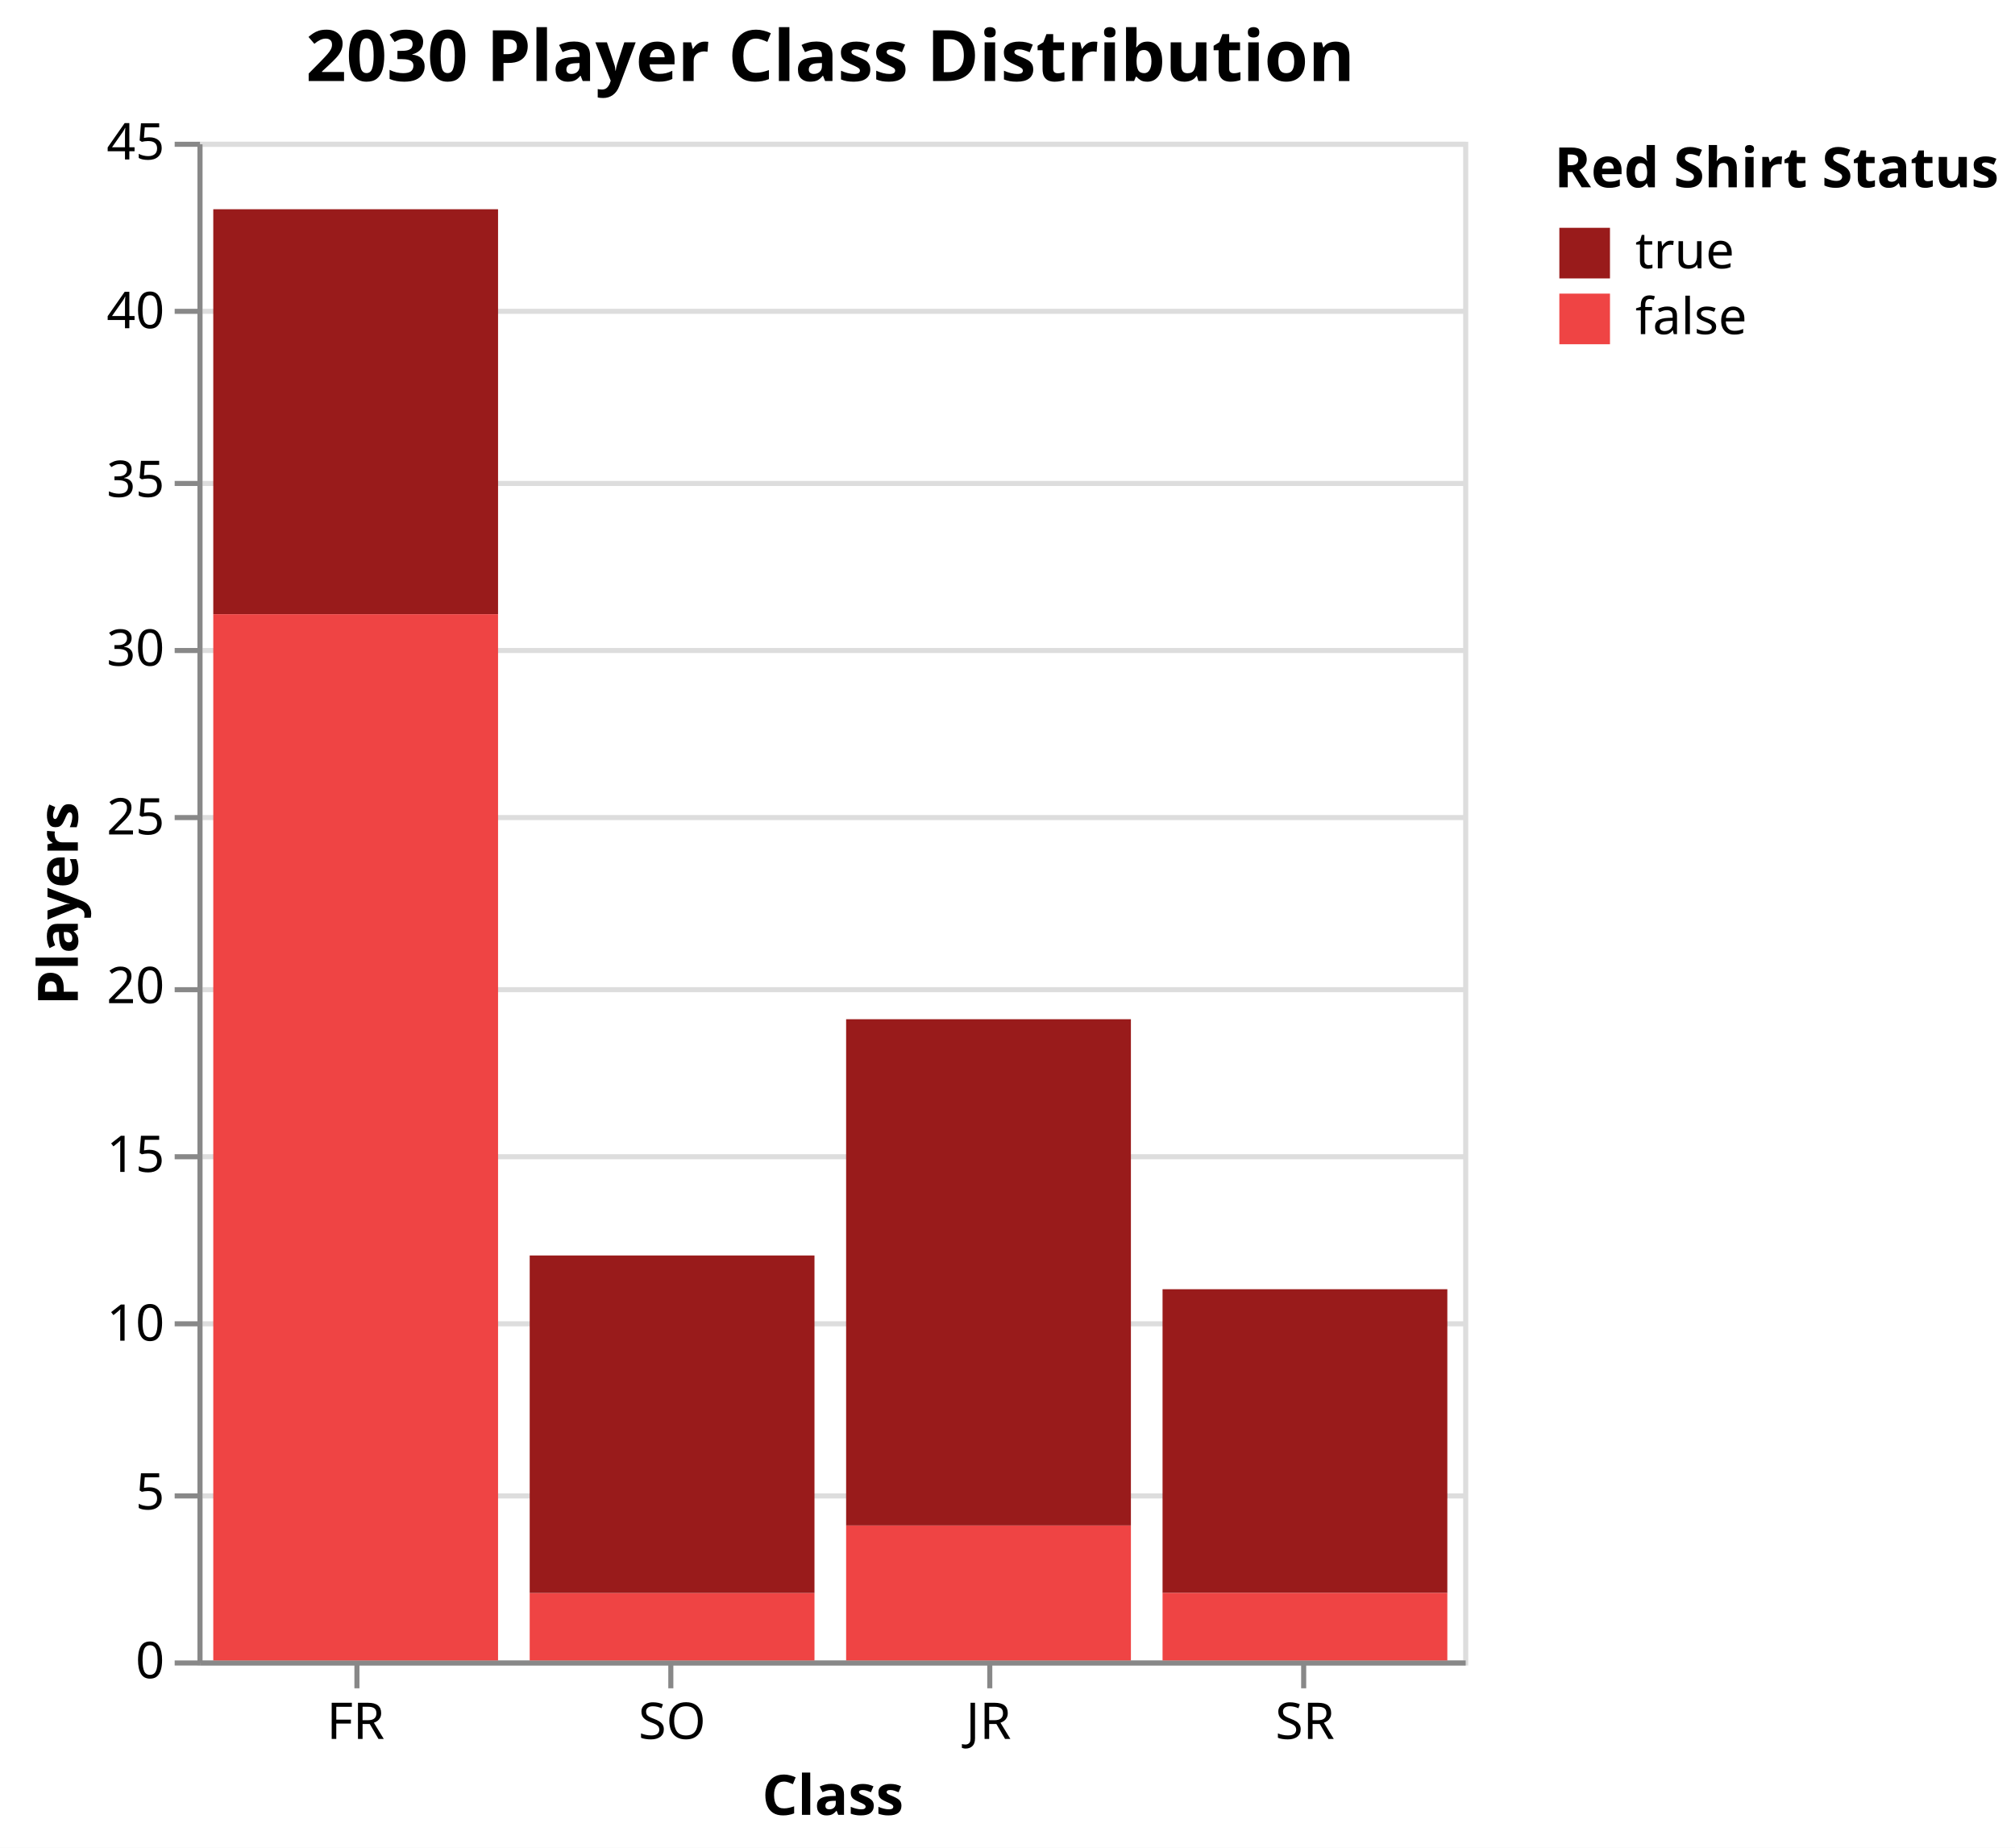
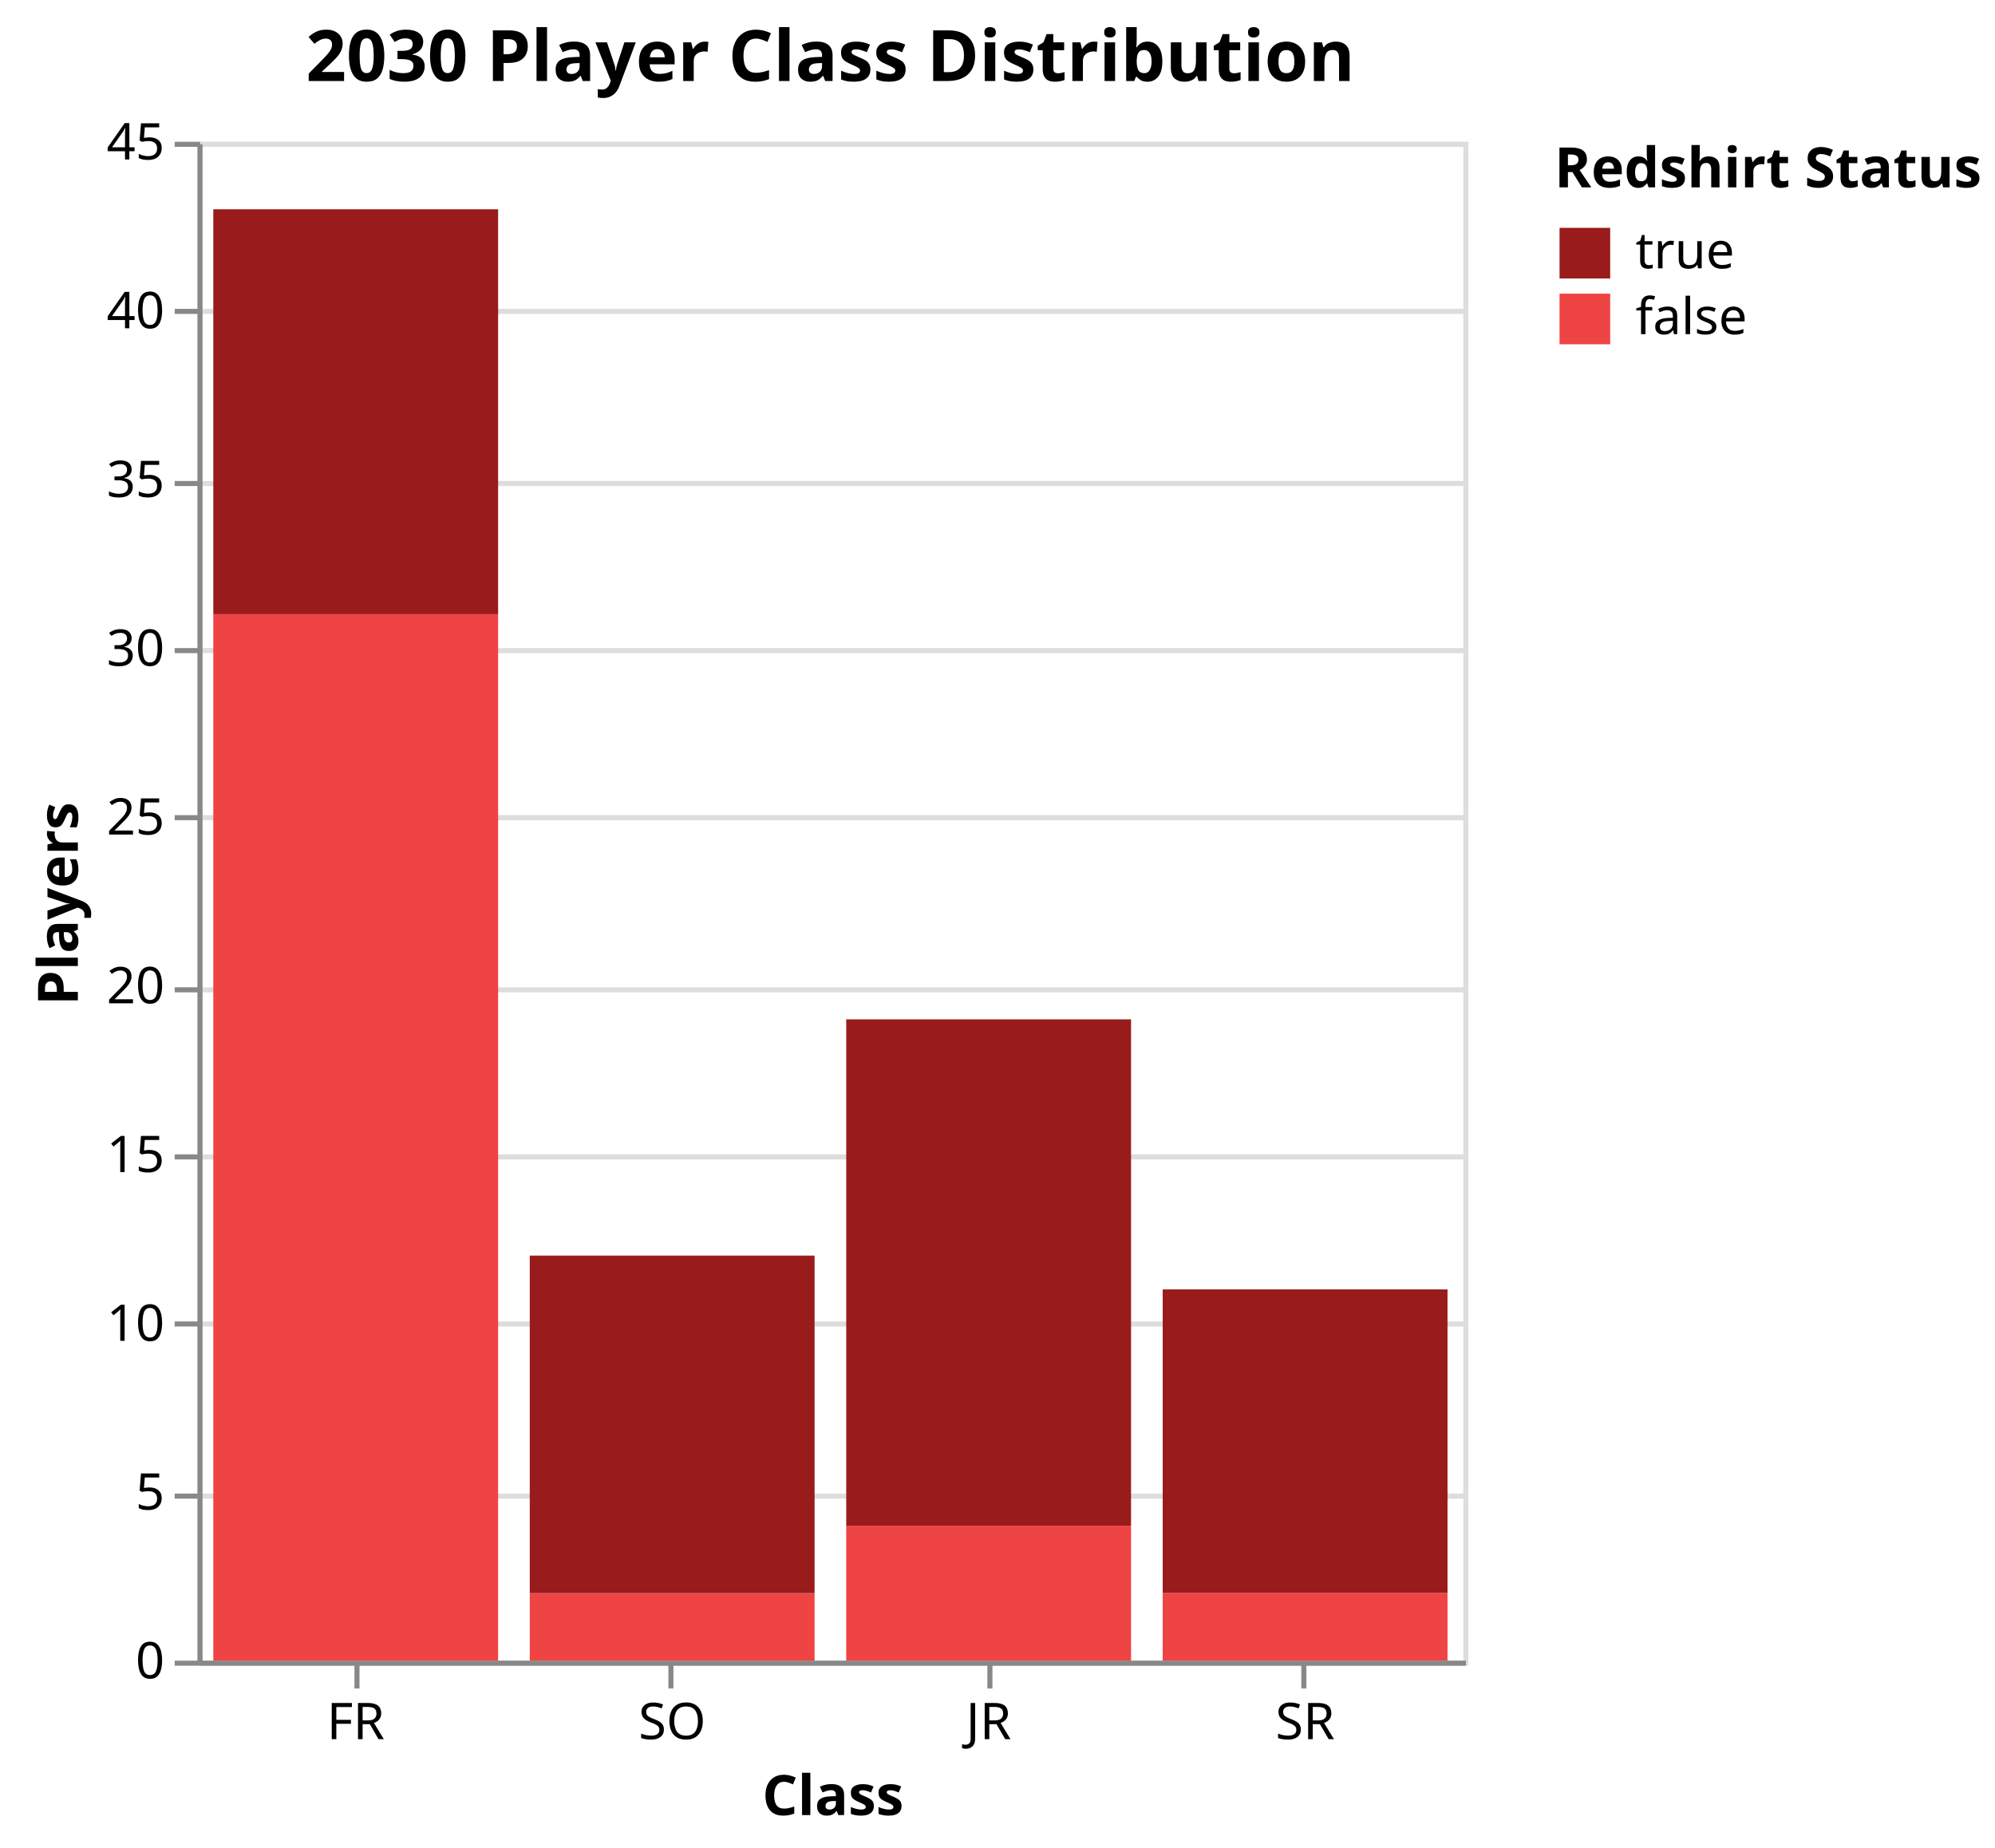
- <svg xmlns="http://www.w3.org/2000/svg" version="1.1" class="marks" width="398" height="365" viewBox="0 0 398 365">
-   <rect width="398" height="365" fill="white" />
+ <svg xmlns="http://www.w3.org/2000/svg" version="1.1" class="marks" width="394" height="365" viewBox="0 0 394 365">
+   <rect width="394" height="365" fill="white" />
  <g fill="none" stroke-miterlimit="10" transform="translate(39,28)">
    <g class="mark-group role-frame root" role="graphics-object" aria-roledescription="group mark container">
      <g transform="translate(0,0)">
        <path class="background" aria-hidden="true" d="M0.5,0.5h250v300h-250Z" stroke="#ddd" />
        <g>
          <g class="mark-group role-axis" aria-hidden="true">
            <g transform="translate(0.5,0.5)">
              <path class="background" aria-hidden="true" d="M0,0h0v0h0Z" pointer-events="none" />
              <g>
                <g class="mark-rule role-axis-grid" pointer-events="none">
                  <line transform="translate(0,300)" x2="250" y2="0" stroke="#ddd" stroke-width="1" opacity="1" />
                  <line transform="translate(0,267)" x2="250" y2="0" stroke="#ddd" stroke-width="1" opacity="1" />
                  <line transform="translate(0,233)" x2="250" y2="0" stroke="#ddd" stroke-width="1" opacity="1" />
                  <line transform="translate(0,200)" x2="250" y2="0" stroke="#ddd" stroke-width="1" opacity="1" />
                  <line transform="translate(0,167)" x2="250" y2="0" stroke="#ddd" stroke-width="1" opacity="1" />
                  <line transform="translate(0,133)" x2="250" y2="0" stroke="#ddd" stroke-width="1" opacity="1" />
                  <line transform="translate(0,100)" x2="250" y2="0" stroke="#ddd" stroke-width="1" opacity="1" />
                  <line transform="translate(0,67)" x2="250" y2="0" stroke="#ddd" stroke-width="1" opacity="1" />
                  <line transform="translate(0,33)" x2="250" y2="0" stroke="#ddd" stroke-width="1" opacity="1" />
                  <line transform="translate(0,0)" x2="250" y2="0" stroke="#ddd" stroke-width="1" opacity="1" />
                </g>
              </g>
              <path class="foreground" aria-hidden="true" d="" pointer-events="none" display="none" />
            </g>
          </g>
          <g class="mark-group role-axis" role="graphics-symbol" aria-roledescription="axis" aria-label="X-axis titled 'Class' for a discrete scale with 4 values: FR, SO, JR, SR">
            <g transform="translate(0.5,300.5)">
              <path class="background" aria-hidden="true" d="M0,0h0v0h0Z" pointer-events="none" />
              <g>
                <g class="mark-rule role-axis-tick" pointer-events="none">
                  <line transform="translate(31,0)" x2="0" y2="5" stroke="#888" stroke-width="1" opacity="1" />
                  <line transform="translate(93,0)" x2="0" y2="5" stroke="#888" stroke-width="1" opacity="1" />
                  <line transform="translate(156,0)" x2="0" y2="5" stroke="#888" stroke-width="1" opacity="1" />
                  <line transform="translate(218,0)" x2="0" y2="5" stroke="#888" stroke-width="1" opacity="1" />
                </g>
                <g class="mark-text role-axis-label" pointer-events="none">
                  <text text-anchor="middle" transform="translate(30.75,15)" font-family="sans-serif" font-size="10px" fill="#000" opacity="1">FR</text>
                  <text text-anchor="middle" transform="translate(93.25,15)" font-family="sans-serif" font-size="10px" fill="#000" opacity="1">SO</text>
                  <text text-anchor="middle" transform="translate(155.75,15)" font-family="sans-serif" font-size="10px" fill="#000" opacity="1">JR</text>
                  <text text-anchor="middle" transform="translate(218.25,15)" font-family="sans-serif" font-size="10px" fill="#000" opacity="1">SR</text>
                </g>
                <g class="mark-rule role-axis-domain" pointer-events="none">
                  <line transform="translate(0,0)" x2="250" y2="0" stroke="#888" stroke-width="1" opacity="1" />
                </g>
                <g class="mark-text role-axis-title" pointer-events="none">
                  <text text-anchor="middle" transform="translate(125,30)" font-family="sans-serif" font-size="11px" font-weight="bold" fill="#000" opacity="1">Class</text>
                </g>
              </g>
              <path class="foreground" aria-hidden="true" d="" pointer-events="none" display="none" />
            </g>
          </g>
          <g class="mark-group role-axis" role="graphics-symbol" aria-roledescription="axis" aria-label="Y-axis titled 'Players' for a linear scale with values from 0 to 45">
            <g transform="translate(0.5,0.5)">
              <path class="background" aria-hidden="true" d="M0,0h0v0h0Z" pointer-events="none" />
              <g>
                <g class="mark-rule role-axis-tick" pointer-events="none">
                  <line transform="translate(0,300)" x2="-5" y2="0" stroke="#888" stroke-width="1" opacity="1" />
                  <line transform="translate(0,267)" x2="-5" y2="0" stroke="#888" stroke-width="1" opacity="1" />
                  <line transform="translate(0,233)" x2="-5" y2="0" stroke="#888" stroke-width="1" opacity="1" />
                  <line transform="translate(0,200)" x2="-5" y2="0" stroke="#888" stroke-width="1" opacity="1" />
                  <line transform="translate(0,167)" x2="-5" y2="0" stroke="#888" stroke-width="1" opacity="1" />
                  <line transform="translate(0,133)" x2="-5" y2="0" stroke="#888" stroke-width="1" opacity="1" />
                  <line transform="translate(0,100)" x2="-5" y2="0" stroke="#888" stroke-width="1" opacity="1" />
                  <line transform="translate(0,67)" x2="-5" y2="0" stroke="#888" stroke-width="1" opacity="1" />
                  <line transform="translate(0,33)" x2="-5" y2="0" stroke="#888" stroke-width="1" opacity="1" />
                  <line transform="translate(0,0)" x2="-5" y2="0" stroke="#888" stroke-width="1" opacity="1" />
                </g>
                <g class="mark-text role-axis-label" pointer-events="none">
                  <text text-anchor="end" transform="translate(-7,303)" font-family="sans-serif" font-size="10px" fill="#000" opacity="1">0</text>
                  <text text-anchor="end" transform="translate(-7,269.6667)" font-family="sans-serif" font-size="10px" fill="#000" opacity="1">5</text>
                  <text text-anchor="end" transform="translate(-7,236.3333)" font-family="sans-serif" font-size="10px" fill="#000" opacity="1">10</text>
                  <text text-anchor="end" transform="translate(-7,203)" font-family="sans-serif" font-size="10px" fill="#000" opacity="1">15</text>
                  <text text-anchor="end" transform="translate(-7,169.6667)" font-family="sans-serif" font-size="10px" fill="#000" opacity="1">20</text>
                  <text text-anchor="end" transform="translate(-7,136.3333)" font-family="sans-serif" font-size="10px" fill="#000" opacity="1">25</text>
                  <text text-anchor="end" transform="translate(-7,103)" font-family="sans-serif" font-size="10px" fill="#000" opacity="1">30</text>
                  <text text-anchor="end" transform="translate(-7,69.66667)" font-family="sans-serif" font-size="10px" fill="#000" opacity="1">35</text>
                  <text text-anchor="end" transform="translate(-7,36.33333)" font-family="sans-serif" font-size="10px" fill="#000" opacity="1">40</text>
                  <text text-anchor="end" transform="translate(-7,3)" font-family="sans-serif" font-size="10px" fill="#000" opacity="1">45</text>
                </g>
                <g class="mark-rule role-axis-domain" pointer-events="none">
                  <line transform="translate(0,300)" x2="0" y2="-300" stroke="#888" stroke-width="1" opacity="1" />
                </g>
                <g class="mark-text role-axis-title" pointer-events="none">
                  <text text-anchor="middle" transform="translate(-22.12305,150) rotate(-90) translate(0,-2)" font-family="sans-serif" font-size="11px" font-weight="bold" fill="#000" opacity="1">Players</text>
                </g>
              </g>
              <path class="foreground" aria-hidden="true" d="" pointer-events="none" display="none" />
            </g>
          </g>
          <g class="mark-rect role-mark marks" role="graphics-object" aria-roledescription="rect mark container">
-             <path aria-label="Class: SR; Players: 9; Red Shirt Status: true; red_shirt: true" role="graphics-symbol" aria-roledescription="bar" d="M190.625,226.667h56.25v60h-56.25Z" fill="#991b1b" />
-             <path aria-label="Class: SO; Players: 2; Red Shirt Status: false; red_shirt: false" role="graphics-symbol" aria-roledescription="bar" d="M65.625,286.667h56.25v13.333h-56.25Z" fill="#ef4444" />
-             <path aria-label="Class: SR; Players: 2; Red Shirt Status: false; red_shirt: false" role="graphics-symbol" aria-roledescription="bar" d="M190.625,286.667h56.25v13.333h-56.25Z" fill="#ef4444" />
-             <path aria-label="Class: SO; Players: 10; Red Shirt Status: true; red_shirt: true" role="graphics-symbol" aria-roledescription="bar" d="M65.625,220h56.25v66.667h-56.25Z" fill="#991b1b" />
-             <path aria-label="Class: JR; Players: 4; Red Shirt Status: false; red_shirt: false" role="graphics-symbol" aria-roledescription="bar" d="M128.125,273.333h56.25v26.667h-56.25Z" fill="#ef4444" />
-             <path aria-label="Class: JR; Players: 15; Red Shirt Status: true; red_shirt: true" role="graphics-symbol" aria-roledescription="bar" d="M128.125,173.333h56.25v100h-56.25Z" fill="#991b1b" />
-             <path aria-label="Class: FR; Players: 12; Red Shirt Status: true; red_shirt: true" role="graphics-symbol" aria-roledescription="bar" d="M3.125,13.333h56.25v80h-56.25Z" fill="#991b1b" />
-             <path aria-label="Class: FR; Players: 31; Red Shirt Status: false; red_shirt: false" role="graphics-symbol" aria-roledescription="bar" d="M3.125,93.333h56.25v206.667h-56.25Z" fill="#ef4444" />
+             <path aria-label="Class: SO; Players: 2; Redshirt Status: false; redshirt: false" role="graphics-symbol" aria-roledescription="bar" d="M65.625,286.667h56.25v13.333h-56.25Z" fill="#ef4444" />
+             <path aria-label="Class: FR; Players: 12; Redshirt Status: true; redshirt: true" role="graphics-symbol" aria-roledescription="bar" d="M3.125,13.333h56.25v80h-56.25Z" fill="#991b1b" />
+             <path aria-label="Class: SR; Players: 9; Redshirt Status: true; redshirt: true" role="graphics-symbol" aria-roledescription="bar" d="M190.625,226.667h56.25v60h-56.25Z" fill="#991b1b" />
+             <path aria-label="Class: FR; Players: 31; Redshirt Status: false; redshirt: false" role="graphics-symbol" aria-roledescription="bar" d="M3.125,93.333h56.25v206.667h-56.25Z" fill="#ef4444" />
+             <path aria-label="Class: JR; Players: 15; Redshirt Status: true; redshirt: true" role="graphics-symbol" aria-roledescription="bar" d="M128.125,173.333h56.25v100h-56.25Z" fill="#991b1b" />
+             <path aria-label="Class: SR; Players: 2; Redshirt Status: false; redshirt: false" role="graphics-symbol" aria-roledescription="bar" d="M190.625,286.667h56.25v13.333h-56.25Z" fill="#ef4444" />
+             <path aria-label="Class: JR; Players: 4; Redshirt Status: false; redshirt: false" role="graphics-symbol" aria-roledescription="bar" d="M128.125,273.333h56.25v26.667h-56.25Z" fill="#ef4444" />
+             <path aria-label="Class: SO; Players: 10; Redshirt Status: true; redshirt: true" role="graphics-symbol" aria-roledescription="bar" d="M65.625,220h56.25v66.667h-56.25Z" fill="#991b1b" />
          </g>
-           <g class="mark-group role-legend" role="graphics-symbol" aria-roledescription="legend" aria-label="Symbol legend titled 'Red Shirt Status' for fill color with 2 values: true, false">
+           <g class="mark-group role-legend" role="graphics-symbol" aria-roledescription="legend" aria-label="Symbol legend titled 'Redshirt Status' for fill color with 2 values: true, false">
            <g transform="translate(268,0)">
-               <path class="background" aria-hidden="true" d="M0,0h86v40h-86Z" pointer-events="none" />
+               <path class="background" aria-hidden="true" d="M0,0h82v40h-82Z" pointer-events="none" />
              <g>
                <g class="mark-group role-legend-entry">
                  <g transform="translate(0,16)">
                    <path class="background" aria-hidden="true" d="M0,0h0v0h0Z" pointer-events="none" />
                    <g>
                      <g class="mark-group role-scope" role="graphics-object" aria-roledescription="group mark container">
                        <g transform="translate(0,0)">
                          <path class="background" aria-hidden="true" d="M0,0h37.123v11h-37.123Z" pointer-events="none" opacity="1" />
                          <g>
                            <g class="mark-symbol role-legend-symbol" pointer-events="none">
                              <path transform="translate(6,6)" d="M-5,-5h10v10h-10Z" fill="#991b1b" stroke-width="1.5" opacity="1" />
                            </g>
                            <g class="mark-text role-legend-label" pointer-events="none">
                              <text text-anchor="start" transform="translate(16,9)" font-family="sans-serif" font-size="10px" fill="#000" opacity="1">true</text>
                            </g>
                          </g>
                          <path class="foreground" aria-hidden="true" d="" pointer-events="none" display="none" />
                        </g>
                        <g transform="translate(0,13)">
                          <path class="background" aria-hidden="true" d="M0,0h37.123v11h-37.123Z" pointer-events="none" opacity="1" />
                          <g>
                            <g class="mark-symbol role-legend-symbol" pointer-events="none">
                              <path transform="translate(6,6)" d="M-5,-5h10v10h-10Z" fill="#ef4444" stroke-width="1.5" opacity="1" />
                            </g>
                            <g class="mark-text role-legend-label" pointer-events="none">
                              <text text-anchor="start" transform="translate(16,9)" font-family="sans-serif" font-size="10px" fill="#000" opacity="1">false</text>
                            </g>
                          </g>
                          <path class="foreground" aria-hidden="true" d="" pointer-events="none" display="none" />
                        </g>
                      </g>
                    </g>
                    <path class="foreground" aria-hidden="true" d="" pointer-events="none" display="none" />
                  </g>
                </g>
                <g class="mark-text role-legend-title" pointer-events="none">
-                   <text text-anchor="start" transform="translate(0,9)" font-family="sans-serif" font-size="11px" font-weight="bold" fill="#000" opacity="1">Red Shirt Status</text>
+                   <text text-anchor="start" transform="translate(0,9)" font-family="sans-serif" font-size="11px" font-weight="bold" fill="#000" opacity="1">Redshirt Status</text>
                </g>
              </g>
              <path class="foreground" aria-hidden="true" d="" pointer-events="none" display="none" />
            </g>
          </g>
          <g class="mark-group role-title">
            <g transform="translate(125,-23)">
              <path class="background" aria-hidden="true" d="M0,0h0v0h0Z" pointer-events="none" />
              <g>
                <g class="mark-text role-title-text" role="graphics-symbol" aria-roledescription="title" aria-label="Title text '2030 Player Class Distribution'" pointer-events="none">
                  <text text-anchor="middle" transform="translate(0,11)" font-family="sans-serif" font-size="14px" font-weight="bold" fill="#000" opacity="1">2030 Player Class Distribution</text>
                </g>
              </g>
              <path class="foreground" aria-hidden="true" d="" pointer-events="none" display="none" />
            </g>
          </g>
        </g>
        <path class="foreground" aria-hidden="true" d="" display="none" />
      </g>
    </g>
  </g>
</svg>
